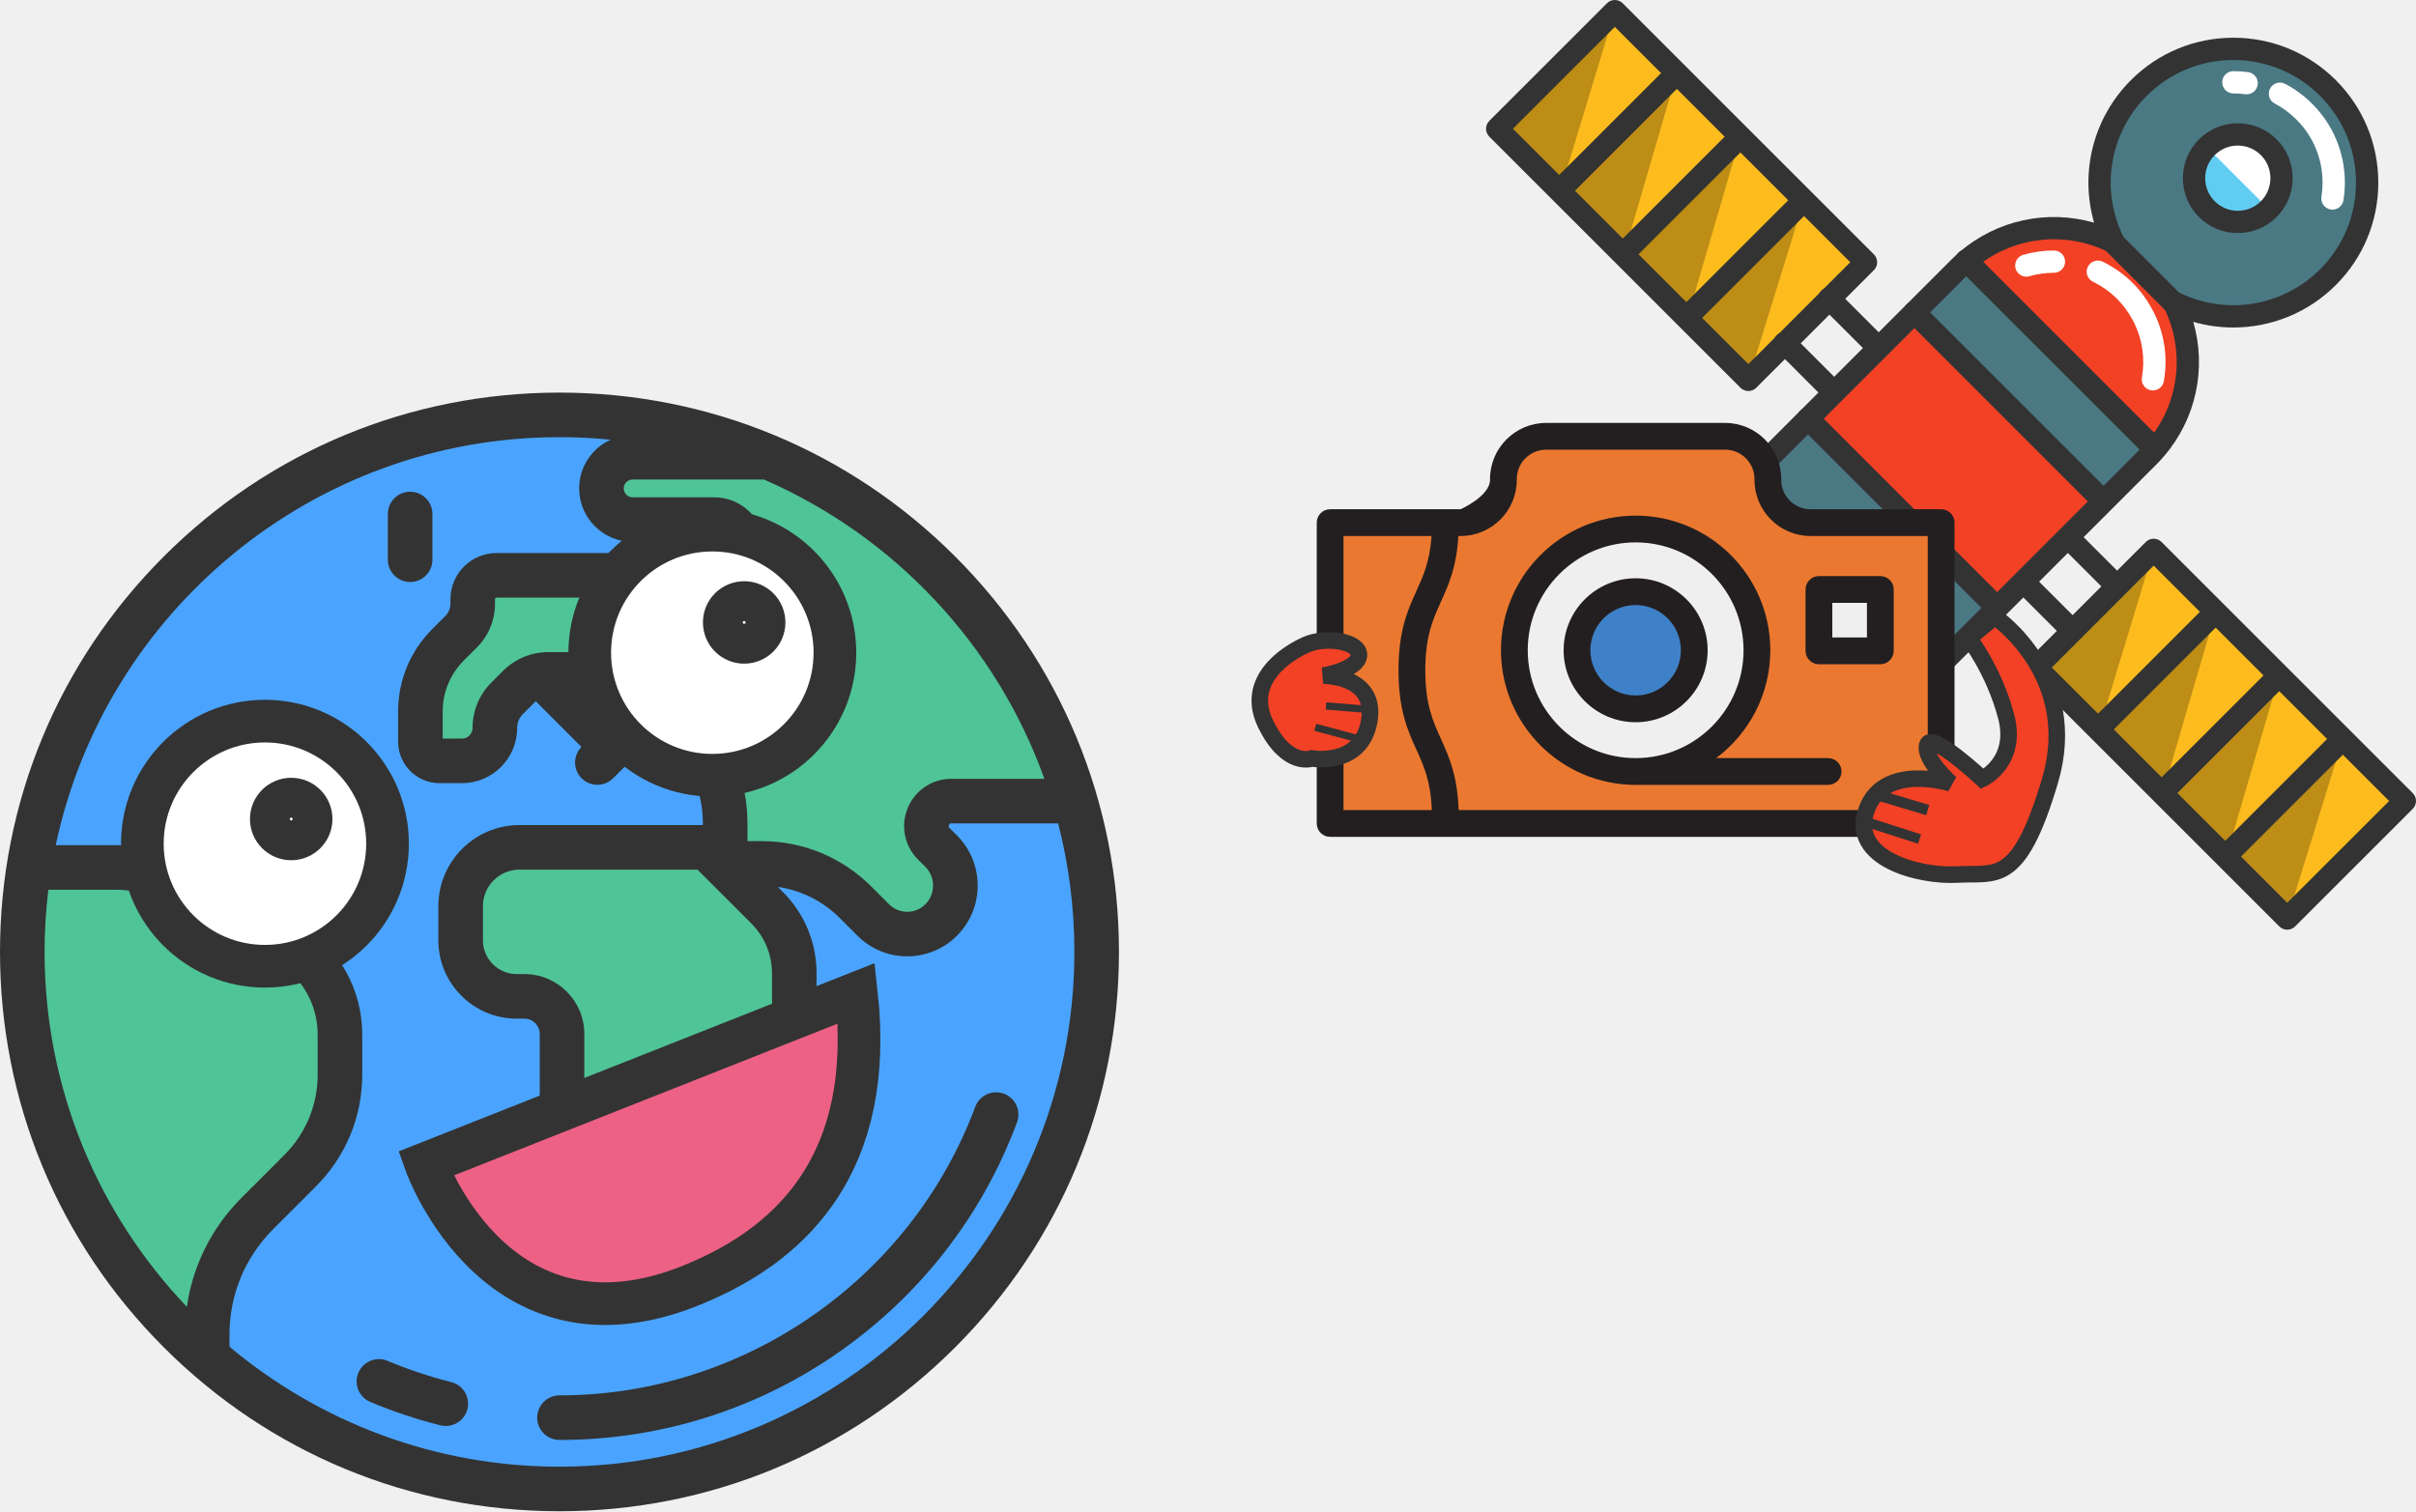
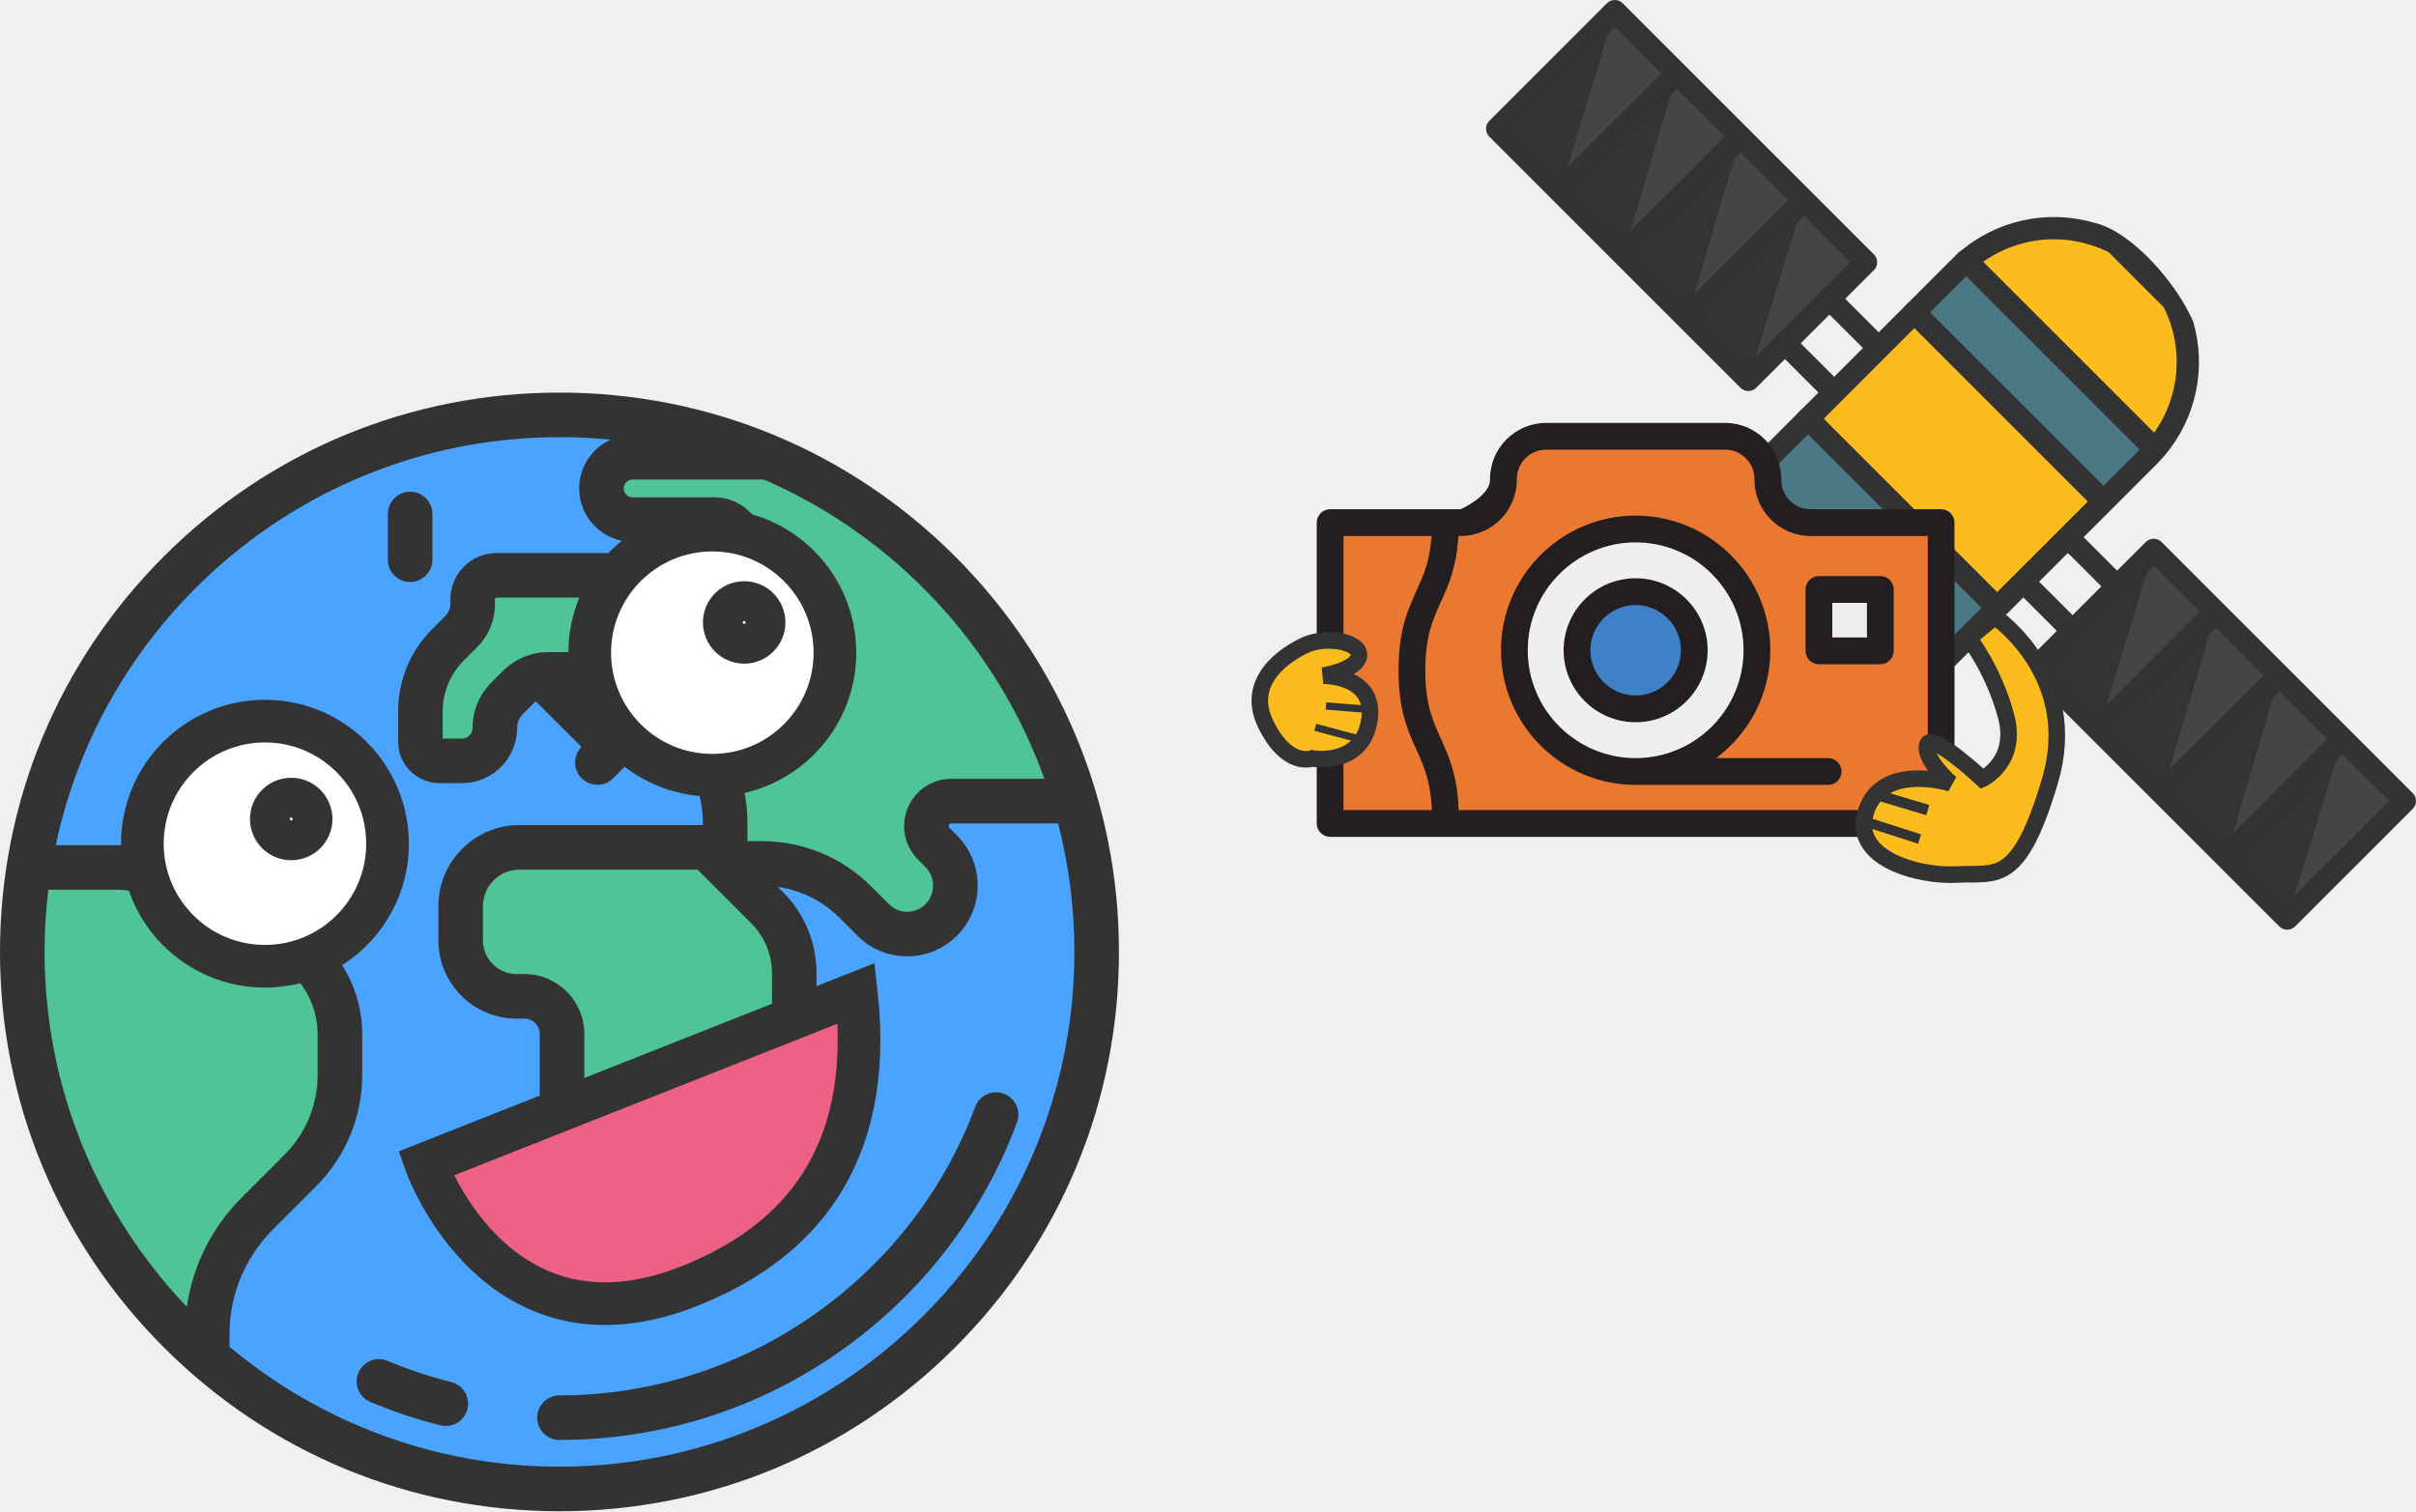
<svg xmlns="http://www.w3.org/2000/svg" width="286.779mm" height="179.434mm" viewBox="0 0 286.779 179.434" version="1.1" id="svg8">
-   <defs id="defs2">
-     <filter style="color-interpolation-filters:sRGB" id="filter1522" x="-1.2729589e-06" width="1" y="-1.1349509e-06" height="1">
-       <feGaussianBlur stdDeviation="0" id="feGaussianBlur1524" />
-     </filter>
-   </defs>
+   <defs id="defs2" />
  <g id="layer1" transform="translate(-6.916965,-80.50005)">
    <g id="g95" transform="matrix(0.2645833,0,0,0.2645833,6.916965,127.1134)">
      <g id="g30">
        <g id="g18">
          <circle style="fill:#4aa4ff;fill-opacity:1" cx="251" cy="251" r="241" id="circle10" />
          <path style="fill:#4fc497" d="m 329,348 -12.409,20.502 c -3.657,6.042 -5.59,12.97 -5.59,20.032 v 0.615 c 0,5.994 -4.857,10.853 -10.851,10.856 v 0 c -10.407,0.005 -18.846,-8.43 -18.846,-18.836 v 0 c 0,-9.839 -3.908,-19.275 -10.865,-26.232 l -4.591,-4.591 c -8.773,-8.773 -13.701,-20.672 -13.701,-33.078 v -29.475 c 0,-9.307 -7.545,-16.851 -16.851,-16.851 H 231.8 c -13.885,0 -25.142,-11.256 -25.142,-25.142 v -15.343 c 0,-14.572 11.813,-26.384 26.384,-26.384 h 84.028 l 27.028,27.028 c 7.836,7.836 12.238,18.463 12.238,29.544 v 11.464 c 0,6.226 5.047,11.273 11.273,11.273 v 0 c 4.891,0 7.348,5.907 3.9,9.375 l -11.148,11.214 c -8.226,8.274 -15.422,17.512 -21.433,27.512 z" id="path12" />
          <path style="fill:#4fc497" d="M 283.829,57 H 320.5 c 6.904,0 12.5,5.596 12.5,12.5 v 0 c 0,6.904 -5.596,12.5 -12.5,12.5 h -50.671 -47.043 c -5.917,0 -10.713,4.797 -10.713,10.713 v 2.028 c 0,4.71 -1.871,9.227 -5.201,12.558 l -5.85,5.85 c -7.947,7.947 -12.412,18.727 -12.412,29.966 v 13.574 c 0,4.738 3.841,8.579 8.579,8.579 h 10.081 c 8.135,0 14.73,-6.595 14.73,-14.73 v 0 c 0,-5.014 1.992,-9.823 5.537,-13.368 l 5.17,-5.17 c 3.545,-3.545 8.354,-5.537 13.368,-5.537 h 19.931 c 11.693,0 22.907,4.645 31.176,12.913 l 9.952,9.952 c 11.65,11.65 18.195,27.451 18.195,43.927 v 18.036 h 16.397 c 15.792,0 30.937,6.273 42.104,17.44 l 7.969,7.969 c 8.395,8.395 22.007,8.395 30.402,0 v 0 c 8.55,-8.55 8.55,-22.413 0,-30.963 l -3.3,-3.3 c -7.056,-7.056 -2.059,-19.121 7.92,-19.121 H 453.024 481 c -0.166,-0.166 -0.286,-2.222 -0.37,-5.63 C 459.223,110.579 409.227,56.236 344.948,29 H 283.83 c -7.732,0 -14,6.268 -14,14 v 0 c -10e-4,7.732 6.267,14 13.999,14 z" id="path14" />
          <path style="fill:#4fc497" d="m 152.512,306.038 v -17.886 c 0,-12.81 -5.089,-25.094 -14.146,-34.152 l -0.193,-0.193 c -5.842,-5.842 -13.766,-9.124 -22.028,-9.124 v 0 c -7.917,0 -15.51,-3.145 -21.108,-8.743 l -8.781,-8.781 C 77.252,218.155 65.041,213.097 52.308,213.097 H 15.341 l -2.787,2.787 C 10.881,227.349 10,239.071 10,251 10,323.63 42.132,388.752 92.951,432.937 V 422.75 c 0,-20.407 8.107,-39.978 22.537,-54.409 l 19.149,-19.15 c 11.445,-11.444 17.875,-26.967 17.875,-43.153 z" id="path16" />
        </g>
        <g id="g28">
          <path style="fill:#333333" d="M 428.484,73.516 C 381.076,26.108 318.044,0 251,0 183.956,0 120.924,26.108 73.516,73.516 26.108,120.924 0,183.956 0,251 0,318.044 26.108,381.076 73.516,428.484 120.924,475.892 183.956,502 251,502 318.044,502 381.076,475.892 428.484,428.484 475.892,381.076 502,318.044 502,251 502,183.956 475.892,120.924 428.484,73.516 Z m 40.062,99.801 h -41.725 c -8.605,0 -16.294,5.137 -19.587,13.087 -3.293,7.951 -1.489,17.02 4.595,23.104 l 3.3,3.3 c 4.638,4.637 4.638,12.184 0,16.821 -2.171,2.172 -5.059,3.368 -8.13,3.368 -3.071,0 -5.958,-1.196 -8.13,-3.368 L 390.9,221.66 c -13.135,-13.135 -30.599,-20.369 -49.175,-20.369 h -6.397 v -8.036 c 0,-19.265 -7.502,-37.376 -21.124,-50.999 l -9.952,-9.952 c -10.216,-10.216 -23.799,-15.843 -38.247,-15.843 h -19.931 c -7.721,0 -14.98,3.007 -20.439,8.466 l -5.17,5.169 c -5.459,5.459 -8.466,12.718 -8.466,20.439 0,2.608 -2.122,4.73 -4.73,4.73 h -8.66 v -12.154 c 0,-8.648 3.368,-16.78 9.483,-22.895 l 5.849,-5.849 c 5.244,-5.243 8.131,-12.214 8.131,-19.629 V 92.71 c 0,-0.394 0.32,-0.713 0.713,-0.713 H 320.5 c 12.407,0 22.5,-10.093 22.5,-22.5 C 343,57.09 332.907,47 320.5,47 h -36.671 c -2.206,0 -4,-1.794 -4,-4 0,-2.206 1.794,-4 4,-4 h 58.868 c 58.354,25.338 104.274,74.079 125.849,134.317 z m -109.824,118.12 -5.452,5.484 c -8.784,8.835 -16.493,18.73 -22.913,29.41 l -9.918,16.5 -12.403,20.492 c -4.603,7.603 -7.036,16.32 -7.036,25.21 v 0.615 c 0,0.472 -0.384,0.856 -0.856,0.856 -0.001,0 -0.003,0 -0.004,0 -2.359,0 -4.578,-0.918 -6.247,-2.586 -1.67,-1.669 -2.589,-3.888 -2.589,-6.25 0,-12.58 -4.899,-24.407 -13.794,-33.303 l -4.591,-4.591 c -6.947,-6.947 -10.773,-16.183 -10.773,-26.007 v -29.475 c 0,-14.806 -12.045,-26.851 -26.852,-26.851 H 231.8 c -8.349,0 -15.142,-6.792 -15.142,-15.142 v -15.343 c 0,-9.034 7.35,-16.384 16.384,-16.384 h 79.886 l 24.099,24.1 c 6.003,6.003 9.309,13.984 9.309,22.473 v 11.464 c 0,8.56 5.082,15.955 12.386,19.328 z M 20,251 c 0,-9.444 0.583,-18.752 1.69,-27.902 h 30.619 c 10.153,0 19.698,3.954 26.876,11.133 l 8.781,8.78 c 7.527,7.527 17.534,11.672 28.179,11.672 5.65,0 10.962,2.2 14.957,6.195 l 0.193,0.193 c 7.233,7.233 11.217,16.851 11.217,27.081 v 17.886 c 0,13.63 -5.308,26.444 -14.945,36.082 l -19.15,19.15 C 94.975,374.713 86.478,391.782 83.837,410.272 44.303,368.799 20,312.684 20,251 Z m 231,231 c -56.288,0 -107.93,-20.247 -148.049,-53.827 v -5.423 c 0,-17.881 6.963,-34.693 19.607,-47.337 l 19.15,-19.15 c 13.415,-13.416 20.803,-31.252 20.803,-50.224 v -17.886 c 0,-15.573 -6.064,-30.213 -17.075,-41.224 l -0.193,-0.192 c -7.772,-7.772 -18.106,-12.053 -29.099,-12.053 -5.302,0 -10.287,-2.065 -14.036,-5.814 l -8.781,-8.781 C 82.37,209.133 67.803,203.099 52.308,203.099 h -27.3 C 47.126,98.635 140.047,20 251,20 c 7.743,0 15.396,0.39 22.946,1.138 -8.316,3.774 -14.117,12.151 -14.117,21.862 0,13.234 10.766,24 24,24 H 320.5 c 1.378,0 2.5,1.122 2.5,2.5 0,1.378 -1.122,2.5 -2.5,2.5 h -97.713 c -11.421,0 -20.713,9.292 -20.713,20.713 v 2.028 c 0,2.072 -0.807,4.021 -2.273,5.486 l -5.85,5.85 c -9.893,9.893 -15.341,23.047 -15.341,37.037 v 13.574 c 0,10.245 8.334,18.58 18.579,18.58 h 10.081 c 13.636,0 24.73,-11.094 24.73,-24.73 0,-2.379 0.926,-4.615 2.608,-6.297 l 5.169,-5.169 c 0.203,-0.203 0.414,-0.393 0.632,-0.574 0.167,0.195 0.334,0.389 0.518,0.574 l 19.932,19.932 c -3.833,3.911 -3.813,10.186 0.068,14.068 1.953,1.953 4.512,2.929 7.071,2.929 2.559,0 5.119,-0.976 7.071,-2.929 l 7,-7 c 3.905,-3.905 3.905,-10.237 0,-14.143 l -15.45,-15.45 c 8.875,0.156 17.197,3.677 23.489,9.97 l 9.953,9.952 c 9.844,9.844 15.266,22.934 15.266,36.856 v 0.817 H 233.04 c -20.062,0 -36.384,16.322 -36.384,36.384 V 245.8 c 0,19.377 15.765,35.142 35.142,35.142 h 3.493 c 3.778,0 6.852,3.073 6.852,6.851 v 29.475 c 0,15.167 5.906,29.425 16.63,40.15 l 4.591,4.591 c 5.118,5.118 7.937,11.923 7.937,19.161 0,7.705 3.001,14.948 8.451,20.396 5.446,5.443 12.685,8.44 20.384,8.44 0.004,0 0.01,0 0.015,0 C 311.648,410 321,400.644 321,389.149 v -0.614 c 0,-5.238 1.434,-10.374 4.146,-14.854 l 12.409,-20.502 c 0.005,-0.009 0.01,-0.018 0.016,-0.026 l 9.928,-16.517 c 5.591,-9.301 12.305,-17.918 19.955,-25.613 l 11.147,-11.213 c 4.428,-4.455 5.731,-11.08 3.319,-16.879 -2.412,-5.799 -8.029,-9.546 -14.31,-9.546 -0.702,0 -1.273,-0.571 -1.273,-1.273 v -11.464 c 0,-13.832 -5.386,-26.835 -15.167,-36.616 l -2.215,-2.215 c 10.49,1.524 20.173,6.357 27.804,13.988 l 7.969,7.969 c 6.141,6.141 14.207,9.211 22.272,9.211 8.065,0 16.132,-3.07 22.272,-9.211 6.024,-6.024 9.341,-14.033 9.341,-22.553 0,-8.519 -3.317,-16.528 -9.341,-22.553 l -3.3,-3.3 c -0.198,-0.198 -0.567,-0.567 -0.26,-1.308 0.307,-0.741 0.829,-0.741 1.109,-0.741 h 47.888 C 479.468,211.761 482,231.09 482,251 482,378.374 378.374,482 251,482 Z" id="path20" />
          <path style="fill:#333333" d="m 184,85 c 5.523,0 10,-4.477 10,-10 V 54.494 c 0,-5.523 -4.477,-10 -10,-10 -5.523,0 -10,4.477 -10,10 V 75 c 0,5.523 4.477,10 10,10 z" id="path22" />
          <path style="fill:#333333" d="m 450.39,314.63 c -5.176,-1.93 -10.935,0.702 -12.863,5.877 C 408.652,397.961 333.692,450 251,450 c -5.523,0 -10,4.477 -10,10 0,5.523 4.477,10 10,10 45.543,0 89.207,-13.849 126.272,-40.048 36.24,-25.617 63.556,-61.046 78.995,-102.458 1.929,-5.175 -0.702,-10.934 -5.877,-12.864 z" id="path24" />
          <path style="fill:#333333" d="m 202.433,444.034 c -9.714,-2.436 -19.321,-5.642 -28.554,-9.526 -5.092,-2.144 -10.954,0.249 -13.096,5.339 -2.142,5.09 0.249,10.954 5.339,13.096 10.167,4.278 20.747,7.808 31.445,10.491 0.817,0.205 1.635,0.303 2.44,0.303 4.478,0 8.554,-3.03 9.692,-7.57 1.344,-5.358 -1.909,-10.79 -7.266,-12.133 z" id="path26" />
        </g>
      </g>
-       <g id="g32">
- </g>
-       <g id="g34">
- </g>
-       <g id="g36">
- </g>
-       <g id="g38">
- </g>
-       <g id="g40">
- </g>
-       <g id="g42">
- </g>
-       <g id="g44">
- </g>
-       <g id="g46">
- </g>
-       <g id="g48">
- </g>
-       <g id="g50">
- </g>
-       <g id="g52">
- </g>
-       <g id="g54">
- </g>
-       <g id="g56">
- </g>
-       <g id="g58">
- </g>
-       <g id="g60">
- </g>
+       <g id="g32" />
+       <g id="g34" />
+       <g id="g36" />
+       <g id="g38" />
+       <g id="g40" />
+       <g id="g42" />
+       <g id="g44" />
+       <g id="g46" />
+       <g id="g48" />
+       <g id="g50" />
+       <g id="g52" />
+       <g id="g54" />
+       <g id="g56" />
+       <g id="g58" />
+       <g id="g60" />
    </g>
  </g>
  <g id="layer2" transform="translate(-6.916965,-80.50005)">
    <path style="fill:#ed6185;fill-opacity:1;stroke:#333333;stroke-width:5.065;stroke-linecap:butt;stroke-linejoin:miter;stroke-miterlimit:4;stroke-dasharray:none;stroke-opacity:1" d="m 57.452,218.659 51.119,-20.222 c 2.23,20.137 -7.692,29.395 -18.037,34.004 C 66.224,243.528 57.452,218.659 57.452,218.659 Z" id="path98" />
    <circle style="fill:#ffffff;fill-opacity:1;stroke:#333333;stroke-width:5.065;stroke-miterlimit:4;stroke-dasharray:none;stroke-opacity:1" id="path923" cx="38.365" cy="180.673" r="14.552" />
    <circle style="fill:#ffffff;fill-opacity:1;stroke:#333333;stroke-width:5.065;stroke-miterlimit:4;stroke-dasharray:none;stroke-opacity:1" id="path923-7" cx="91.47" cy="157.994" r="14.552" />
    <circle style="fill:#ffffff;fill-opacity:1;stroke:#333333;stroke-width:5.065;stroke-miterlimit:4;stroke-dasharray:none;stroke-opacity:1" id="path940" cx="41.483" cy="177.743" r="2.362" />
    <circle style="fill:#ffffff;fill-opacity:1;stroke:#333333;stroke-width:5.065;stroke-miterlimit:4;stroke-dasharray:none;stroke-opacity:1" id="path940-9" cx="95.25" cy="154.403" r="2.362" />
  </g>
  <g id="layer3" transform="translate(-6.916965,-80.50005)">
    <g id="g1141" transform="matrix(0.2645833,0,0,0.2645833,183.3096,80.50005)">
      <g id="g1043">
-         <circle style="fill:#61ccf2" cx="337.26" cy="79.96" r="19.643" id="circle957" />
-         <path style="fill:#ffffff" d="m 323.37,66.07 c 7.67,-7.67 20.11,-7.67 27.78,0 7.67,7.67 7.67,20.11 0,27.78" id="path959" />
-         <polygon style="fill:#f24125" points="261.02,241.06 241.051,261.03 229.311,272.78 228.281,271.75 144.441,187.9 156.191,176.16 176.161,156.19 192.161,140.18 276.01,224.02 277.04,225.05 " id="polygon961" />
-         <path style="fill:#f24125" d="m 308.54,135.72 c 10.51,21.13 7.79,47.16 -8.17,65.74 l -1.1,-0.7 -83.74,-83.73 c 18.46,-16 44.36,-18.86 65.49,-8.59 l 27.35,27.36 z" id="path963" />
-         <polygon style="fill:#fcbc1d" points="384.391,331.62 412.21,359.44 359.43,412.21 331.62,384.4 332.33,383.69 383.68,332.33 " id="polygon965" />
-         <polygon style="fill:#fcbc1d" points="331.62,384.4 303.09,355.87 303.8,355.16 355.16,303.81 355.87,303.1 384.391,331.62 383.68,332.33 332.33,383.69 " id="polygon967" />
-         <polygon style="fill:#fcbc1d" points="303.09,355.87 274.57,327.35 275.28,326.63 326.63,275.28 327.34,274.57 355.87,303.1 355.16,303.81 303.8,355.16 " id="polygon969" />
-         <polygon style="fill:#fcbc1d" points="274.57,327.35 246.751,299.53 263.15,283.12 283.12,263.15 299.52,246.75 327.34,274.57 326.63,275.28 275.28,326.63 " id="polygon971" />
-         <polygon style="fill:#fcbc1d" points="89.881,142.66 90.59,141.94 141.941,90.59 142.661,89.88 170.471,117.69 154.071,134.1 134.101,154.07 117.691,170.47 " id="polygon973" />
-         <polygon style="fill:#fcbc1d" points="89.881,142.66 61.351,114.13 62.061,113.41 113.411,62.06 114.131,61.35 142.661,89.88 141.941,90.59 90.59,141.94 " id="polygon975" />
-         <polygon style="fill:#fcbc1d" points="61.351,114.13 32.821,85.6 33.531,84.88 84.881,33.53 85.601,32.82 114.131,61.35 113.411,62.06 62.061,113.41 " id="polygon977" />
-         <polygon style="fill:#fcbc1d" points="57.781,5 85.601,32.82 84.881,33.53 33.531,84.88 32.821,85.6 5.001,57.78 " id="polygon979" />
+         <polygon style="fill:#fcbc1d;fill-opacity:1" points="261.02,241.06 241.051,261.03 229.311,272.78 228.281,271.75 144.441,187.9 156.191,176.16 176.161,156.19 192.161,140.18 276.01,224.02 277.04,225.05 " id="polygon961" />
+         <path style="fill:#fcbc1d;fill-opacity:1" d="m 308.54,135.72 c 10.51,21.13 7.79,47.16 -8.17,65.74 l -1.1,-0.7 -83.74,-83.73 c 18.46,-16 44.36,-18.86 65.49,-8.59 l 27.35,27.36 z" id="path963" />
+         <polygon style="fill:#454545;fill-opacity:1" points="384.391,331.62 412.21,359.44 359.43,412.21 331.62,384.4 332.33,383.69 383.68,332.33 " id="polygon965" />
+         <polygon style="fill:#454545;fill-opacity:1" points="331.62,384.4 303.09,355.87 303.8,355.16 355.16,303.81 355.87,303.1 384.391,331.62 383.68,332.33 332.33,383.69 " id="polygon967" />
+         <polygon style="fill:#454545;fill-opacity:1" points="303.09,355.87 274.57,327.35 275.28,326.63 326.63,275.28 327.34,274.57 355.87,303.1 355.16,303.81 303.8,355.16 " id="polygon969" />
+         <polygon style="fill:#454545;fill-opacity:1" points="274.57,327.35 246.751,299.53 263.15,283.12 283.12,263.15 299.52,246.75 327.34,274.57 326.63,275.28 275.28,326.63 " id="polygon971" />
+         <polygon style="fill:#454545;fill-opacity:1" points="89.881,142.66 90.59,141.94 141.941,90.59 142.661,89.88 170.471,117.69 154.071,134.1 134.101,154.07 117.691,170.47 " id="polygon973" />
+         <polygon style="fill:#454545;fill-opacity:1" points="89.881,142.66 61.351,114.13 62.061,113.41 113.411,62.06 114.131,61.35 142.661,89.88 141.941,90.59 90.59,141.94 " id="polygon975" />
+         <polygon style="fill:#454545;fill-opacity:1" points="61.351,114.13 32.821,85.6 33.531,84.88 84.881,33.53 85.601,32.82 114.131,61.35 113.411,62.06 62.061,113.41 " id="polygon977" />
+         <polygon style="fill:#454545;fill-opacity:1" points="57.781,5 85.601,32.82 84.881,33.53 33.531,84.88 32.821,85.6 5.001,57.78 " id="polygon979" />
        <g style="opacity:0.25" id="g997">
          <polygon points="331.62,384.4 332.33,383.69 383.68,332.33 384.391,331.62 359.43,412.21 " id="polygon981" />
          <polygon points="355.87,303.1 332.33,383.69 331.62,384.4 303.09,355.87 303.8,355.16 355.16,303.81 " id="polygon983" />
          <polygon points="327.34,274.57 303.8,355.16 303.09,355.87 274.57,327.35 275.28,326.63 326.63,275.28 " id="polygon985" />
          <polygon points="299.52,246.75 275.28,326.63 274.57,327.35 246.751,299.53 263.15,283.12 283.12,263.15 " id="polygon987" />
          <polygon points="89.881,142.66 90.59,141.94 141.941,90.59 142.661,89.88 117.691,170.47 " id="polygon989" />
          <polygon points="114.131,61.35 90.59,141.94 89.881,142.66 61.351,114.13 62.061,113.41 113.411,62.06 " id="polygon991" />
          <polygon points="85.601,32.82 62.061,113.41 61.351,114.13 32.821,85.6 33.531,84.88 84.881,33.53 " id="polygon993" />
          <polygon points="57.781,5 33.531,84.88 32.821,85.6 5.001,57.78 " id="polygon995" />
        </g>
        <polygon style="fill:#4a7984" points="202.801,299.29 117.921,214.42 144.441,187.9 228.281,271.75 229.311,272.78 " id="polygon999" />
        <path style="fill:#4a7984" d="m 299.27,200.76 1.1,0.7 c -0.99,1.16 -2.04,2.29 -3.14,3.39 l -20.19,20.2 -1.03,-1.03 -83.85,-83.84 20.2,-20.2 c 1.03,-1.03 2.09,-2.01 3.17,-2.95 z" id="path1001" />
-         <path style="fill:#4a7984" d="m 377.71,39.51 c 23.44,23.43 23.44,61.43 0,84.87 -18.72,18.72 -46.73,22.47 -69.2,11.28 0.01,0.02 0.02,0.04 0.03,0.06 l -0.17,0.08 -27.35,-27.36 c 0.18,0.08 0.36,0.17 0.54,0.26 -11.19,-22.46 -7.45,-50.47 11.28,-69.19 23.43,-23.44 61.43,-23.44 84.87,0 z m -26.56,54.34 c 7.67,-7.67 7.67,-20.11 0,-27.78 -7.67,-7.67 -20.11,-7.67 -27.78,0 -7.67,7.67 -7.67,20.11 0,27.78 7.67,7.67 20.11,7.67 27.78,0 z" id="path1003" />
-         <path style="fill:#333333" d="m 202.801,304.29 c -1.279,0 -2.559,-0.488 -3.535,-1.464 l -84.881,-84.87 c -0.938,-0.938 -1.465,-2.209 -1.465,-3.536 0,-1.327 0.526,-2.598 1.465,-3.536 l 94.44,-94.44 c 1.063,-1.062 2.214,-2.134 3.423,-3.186 16.828,-14.585 39.637,-19.368 60.549,-13.319 -6.489,-22.449 -0.459,-47.007 16.509,-63.965 12.274,-12.28 28.6,-19.043 45.966,-19.043 17.366,0 33.693,6.763 45.974,19.044 12.281,12.275 19.045,28.6 19.045,45.967 0,17.366 -6.764,33.693 -19.045,45.974 -12.491,12.492 -29.108,19.054 -45.965,19.056 -6.029,0 -12.084,-0.838 -17.998,-2.546 6.025,20.797 1.333,43.468 -13.119,60.292 -1.04,1.219 -2.187,2.457 -3.396,3.667 l -94.431,94.441 c -0.976,0.976 -2.256,1.464 -3.536,1.464 z m -77.809,-89.87 77.81,77.799 90.894,-90.904 c 1.025,-1.026 1.992,-2.069 2.873,-3.102 14.42,-16.788 17.358,-40.439 7.496,-60.267 -0.006,-0.012 -0.012,-0.023 -0.018,-0.035 l -0.029,-0.06 c -0.938,-1.925 -0.548,-4.234 0.974,-5.742 1.521,-1.508 3.835,-1.88 5.749,-0.926 21.202,10.559 46.693,6.402 63.436,-10.34 10.393,-10.392 16.115,-24.208 16.115,-38.903 0,-14.694 -5.723,-28.508 -16.115,-38.895 -10.393,-10.393 -24.208,-16.116 -38.903,-16.116 -14.694,0 -28.508,5.723 -38.896,16.115 -16.747,16.739 -20.902,42.227 -10.34,63.425 0.959,1.925 0.579,4.248 -0.942,5.768 -1.522,1.521 -3.846,1.896 -5.77,0.934 -0.113,-0.057 -0.226,-0.115 -0.339,-0.166 -0.051,-0.022 -0.101,-0.046 -0.15,-0.07 -19.83,-9.638 -43.393,-6.548 -60.03,7.872 -1.028,0.895 -2.01,1.809 -2.909,2.708 z" id="path1005" />
-         <path style="fill:#ffffff" d="m 299.165,175.223 c -0.287,0 -0.579,-0.025 -0.872,-0.077 -2.72,-0.478 -4.536,-3.071 -4.059,-5.791 1.473,-8.37 0.264,-16.845 -3.496,-24.516 l -0.788,-1.467 c -3.919,-7.29 -9.909,-13.093 -17.322,-16.779 l -0.313,-0.149 c -2.493,-1.188 -3.552,-4.171 -2.365,-6.664 1.188,-2.492 4.173,-3.552 6.664,-2.364 l 0.391,0.186 c 9.354,4.649 16.85,11.911 21.756,21.037 l 0.911,1.704 c 4.734,9.609 6.26,20.24 4.413,30.744 -0.427,2.428 -2.538,4.136 -4.92,4.136 z m -56.789,-51.07 c -2.175,0 -4.177,-1.431 -4.805,-3.627 -0.759,-2.655 0.778,-5.422 3.434,-6.182 4.477,-1.279 9.109,-1.928 13.771,-1.928 2.762,0 5,2.239 5,5 0,2.761 -2.238,5 -5,5 -3.731,0 -7.439,0.519 -11.022,1.543 -0.46,0.131 -0.923,0.194 -1.378,0.194 z M 379.738,94.071 c -0.26,0 -0.523,-0.021 -0.788,-0.063 -2.728,-0.432 -4.588,-2.994 -4.156,-5.721 0.329,-2.077 0.496,-4.212 0.496,-6.345 0,-10.687 -4.163,-20.733 -11.722,-28.289 -2.889,-2.889 -6.16,-5.303 -9.724,-7.176 -2.445,-1.284 -3.386,-4.307 -2.101,-6.752 1.283,-2.445 4.309,-3.385 6.751,-2.101 4.457,2.342 8.543,5.355 12.145,8.957 9.447,9.444 14.65,22.002 14.65,35.36 0,2.656 -0.208,5.317 -0.619,7.91 -0.39,2.463 -2.515,4.22 -4.932,4.22 z M 341.24,42.319 c -0.217,0 -0.437,-0.014 -0.657,-0.043 -1.747,-0.23 -3.533,-0.346 -5.312,-0.346 -2.762,0 -5,-2.239 -5,-5 0,-2.761 2.238,-5 5,-5 2.212,0 4.438,0.145 6.614,0.431 2.738,0.36 4.666,2.872 4.306,5.609 -0.331,2.517 -2.479,4.349 -4.951,4.349 z" id="path1007" />
-         <path style="fill:#333333" d="m 308.37,140.8 c -1.28,0 -2.56,-0.488 -3.536,-1.465 l -30.188,-30.199 c -1.953,-1.953 -1.953,-5.119 0,-7.071 1.951,-1.952 5.119,-1.952 7.07,0 l 30.19,30.201 c 1.952,1.953 1.952,5.119 -0.001,7.071 -0.976,0.975 -2.256,1.463 -3.535,1.463 z" id="path1009" />
+         <path style="fill:#333333" d="m 202.801,304.29 c -1.279,0 -2.559,-0.488 -3.535,-1.464 l -84.881,-84.87 c -0.938,-0.938 -1.465,-2.209 -1.465,-3.536 0,-1.327 0.526,-2.598 1.465,-3.536 l 94.44,-94.44 c 1.063,-1.062 2.214,-2.134 3.423,-3.186 16.828,-14.585 39.637,-19.368 60.549,-13.319 17.191,3.936 37.529,27.924 44.486,44.487 6.025,20.797 1.333,43.468 -13.119,60.292 -1.04,1.219 -2.187,2.457 -3.396,3.667 l -94.431,94.441 c -0.976,0.976 -2.256,1.464 -3.536,1.464 z m -77.809,-89.87 77.81,77.799 90.894,-90.904 c 1.025,-1.026 1.992,-2.069 2.873,-3.102 14.42,-16.788 17.358,-40.439 7.496,-60.267 -0.006,-0.012 -0.012,-0.023 -0.018,-0.035 l -0.029,-0.06 c -24.692,-24.68 0.047,0.095 -24.692,-24.68 -0.113,-0.057 -0.226,-0.115 -0.339,-0.166 -0.051,-0.022 -0.101,-0.046 -0.15,-0.07 -19.83,-9.638 -43.393,-6.548 -60.03,7.872 -1.028,0.895 -2.01,1.809 -2.909,2.708 z" id="path1005" />
        <path style="fill:#333333" d="m 228.281,276.75 c -1.279,0 -2.56,-0.488 -3.536,-1.465 l -83.84,-83.85 c -1.952,-1.953 -1.952,-5.119 0.001,-7.071 1.953,-1.952 5.118,-1.953 7.071,0 l 83.84,83.85 c 1.952,1.953 1.952,5.118 -0.001,7.071 -0.976,0.977 -2.255,1.465 -3.535,1.465 z" id="path1011" />
        <path style="fill:#333333" d="m 299.271,205.76 c -1.279,0 -2.559,-0.488 -3.535,-1.464 l -83.851,-83.84 c -1.953,-1.953 -1.953,-5.119 0,-7.071 1.951,-1.952 5.119,-1.952 7.07,0 l 83.851,83.84 c 1.953,1.953 1.953,5.118 0.001,7.071 -0.977,0.976 -2.257,1.464 -3.536,1.464 z" id="path1013" />
        <path style="fill:#333333" d="m 276.011,229.02 c -1.279,0 -2.559,-0.488 -3.535,-1.464 l -83.851,-83.84 c -1.953,-1.952 -1.953,-5.118 -0.001,-7.071 1.953,-1.953 5.118,-1.954 7.071,0 l 83.851,83.84 c 1.953,1.952 1.953,5.118 0.001,7.071 -0.977,0.976 -2.257,1.464 -3.536,1.464 z" id="path1015" />
-         <path style="fill:#333333" d="m 337.26,104.592 c -6.311,0 -12.621,-2.402 -17.425,-7.207 -9.608,-9.608 -9.608,-25.243 -10e-4,-34.852 9.608,-9.607 25.243,-9.609 34.852,0 9.608,9.609 9.608,25.243 0,34.852 -4.804,4.805 -11.114,7.207 -17.426,7.207 z m 0.001,-39.269 c -3.751,0 -7.5,1.427 -10.355,4.282 -5.709,5.709 -5.709,15 0,20.709 5.712,5.711 15,5.709 20.71,0 5.709,-5.709 5.709,-15 -10e-4,-20.709 -2.854,-2.854 -6.605,-4.282 -10.354,-4.282 z" id="path1017" />
        <path style="fill:#333333" d="m 154.701,179.67 c -1.279,0 -2.56,-0.488 -3.535,-1.464 l -20.729,-20.728 c -1.959,-1.946 -1.97,-5.112 -0.024,-7.071 1.947,-1.96 5.112,-1.969 7.071,-0.025 l 0.141,0.14 20.611,20.612 c 1.953,1.953 1.953,5.119 0,7.071 -0.976,0.977 -2.256,1.465 -3.535,1.465 z" id="path1019" />
        <path style="fill:#333333" d="m 174.671,159.7 c -1.279,0 -2.56,-0.488 -3.535,-1.464 L 150.39,137.489 c -1.949,-1.956 -1.943,-5.122 0.013,-7.071 1.956,-1.949 5.121,-1.944 7.071,0.012 l 0.14,0.14 20.593,20.594 c 1.953,1.953 1.953,5.119 0,7.071 -0.977,0.977 -2.257,1.465 -3.536,1.465 z" id="path1021" />
        <path style="fill:#333333" d="m 262.421,287.39 c -1.279,0 -2.559,-0.488 -3.535,-1.464 l -20.159,-20.15 c -1.952,-1.952 -1.953,-5.118 -0.001,-7.071 1.953,-1.953 5.118,-1.954 7.071,-10e-4 l 20.159,20.15 c 1.952,1.952 1.953,5.118 10e-4,7.071 -0.978,0.977 -2.256,1.465 -3.536,1.465 z" id="path1023" />
        <path style="fill:#333333" d="m 282.391,267.42 c -1.279,0 -2.559,-0.488 -3.534,-1.463 l -20.16,-20.15 c -1.953,-1.952 -1.954,-5.118 -0.002,-7.071 1.951,-1.952 5.119,-1.954 7.07,-0.002 l 20.16,20.15 c 1.953,1.952 1.954,5.118 0.002,7.071 -0.976,0.976 -2.256,1.465 -3.536,1.465 z" id="path1025" />
        <path style="fill:#333333" d="m 117.691,175.47 c -1.279,0 -2.56,-0.488 -3.535,-1.464 L 1.466,61.316 C 0.527,60.378 0.001,59.106 0.001,57.78 c 0,-1.326 0.526,-2.598 1.465,-3.536 l 52.78,-52.78 c 1.951,-1.952 5.119,-1.952 7.07,0 l 112.69,112.69 c 1.952,1.952 1.953,5.117 0.001,7.07 l -36.371,36.381 c 0,0 0,0 -0.001,0.001 l -16.41,16.4 c -0.975,0.976 -2.254,1.464 -3.534,1.464 z M 12.072,57.78 117.692,163.4 163.401,117.691 57.781,12.071 Z m 122.03,96.29 h 0.01 z" id="path1027" />
        <path style="fill:#333333" d="m 359.431,417.21 c -1.279,0 -2.56,-0.488 -3.535,-1.464 L 243.215,303.066 c -1.952,-1.952 -1.953,-5.117 -0.001,-7.07 l 52.771,-52.781 c 1.951,-1.952 5.119,-1.952 7.07,0 l 84.87,84.87 v 0 l 27.819,27.82 c 0.938,0.938 1.465,2.21 1.465,3.536 0,1.326 -0.527,2.598 -1.465,3.536 l -52.779,52.77 c -0.975,0.975 -2.255,1.463 -3.534,1.463 z m -105.61,-117.681 105.61,105.61 45.708,-45.7 -105.618,-105.618 z" id="path1029" />
        <path style="fill:#333333" d="m 33.531,89.88 c -1.279,0 -2.56,-0.488 -3.535,-1.464 -1.953,-1.953 -1.953,-5.119 0,-7.071 l 51.35,-51.35 c 1.951,-1.952 5.119,-1.952 7.07,0 1.953,1.953 1.953,5.119 0,7.071 l -51.35,51.35 c -0.975,0.975 -2.255,1.464 -3.535,1.464 z" id="path1031" />
        <path style="fill:#333333" d="m 62.062,118.41 c -1.279,0 -2.56,-0.488 -3.535,-1.464 -1.953,-1.953 -1.953,-5.119 0,-7.071 l 51.35,-51.35 c 1.951,-1.952 5.119,-1.952 7.07,0 1.953,1.953 1.953,5.119 0,7.071 l -51.35,51.35 c -0.976,0.976 -2.256,1.464 -3.535,1.464 z" id="path1033" />
        <path style="fill:#333333" d="m 90.59,146.94 c -1.279,0 -2.56,-0.488 -3.535,-1.464 -1.953,-1.953 -1.953,-5.119 0,-7.071 l 51.351,-51.35 c 1.951,-1.952 5.119,-1.952 7.07,0 1.953,1.953 1.953,5.119 0,7.071 l -51.351,51.35 c -0.975,0.976 -2.255,1.464 -3.535,1.464 z" id="path1035" />
        <path style="fill:#333333" d="m 275.28,331.63 c -1.279,0 -2.56,-0.488 -3.535,-1.464 -1.953,-1.953 -1.953,-5.119 0,-7.071 l 51.35,-51.35 c 1.951,-1.952 5.119,-1.952 7.07,0 1.953,1.953 1.953,5.119 0,7.071 l -51.35,51.35 c -0.975,0.975 -2.255,1.464 -3.535,1.464 z" id="path1037" />
        <path style="fill:#333333" d="m 303.801,360.16 c -1.279,0 -2.56,-0.488 -3.536,-1.465 -1.952,-1.953 -1.952,-5.119 0.001,-7.071 l 51.359,-51.35 c 1.953,-1.952 5.118,-1.953 7.071,0 1.952,1.953 1.952,5.119 -0.001,7.071 l -51.359,51.35 c -0.977,0.977 -2.256,1.465 -3.535,1.465 z" id="path1039" />
        <path style="fill:#333333" d="m 332.33,388.69 c -1.279,0 -2.559,-0.488 -3.535,-1.464 -1.953,-1.952 -1.953,-5.118 -0.001,-7.071 l 51.351,-51.36 c 1.953,-1.953 5.118,-1.954 7.071,0 1.953,1.952 1.953,5.118 10e-4,7.071 l -51.351,51.36 c -0.975,0.976 -2.257,1.464 -3.536,1.464 z" id="path1041" />
      </g>
-       <g id="g1045">
- </g>
-       <g id="g1047">
- </g>
-       <g id="g1049">
- </g>
-       <g id="g1051">
- </g>
-       <g id="g1053">
- </g>
-       <g id="g1055">
- </g>
-       <g id="g1057">
- </g>
-       <g id="g1059">
- </g>
-       <g id="g1061">
- </g>
-       <g id="g1063">
- </g>
-       <g id="g1065">
- </g>
-       <g id="g1067">
- </g>
-       <g id="g1069">
- </g>
-       <g id="g1071">
- </g>
-       <g id="g1073">
- </g>
+       <g id="g1045" />
+       <g id="g1047" />
+       <g id="g1049" />
+       <g id="g1051" />
+       <g id="g1053" />
+       <g id="g1055" />
+       <g id="g1057" />
+       <g id="g1059" />
+       <g id="g1061" />
+       <g id="g1063" />
+       <g id="g1065" />
+       <g id="g1067" />
+       <g id="g1069" />
+       <g id="g1071" />
+       <g id="g1073" />
    </g>
  </g>
  <g id="layer4" transform="translate(-6.916965,-80.50005)">
    <g id="g1302" transform="matrix(0.1986011,0,0,0.1986011,159.8191,113.459)">
      <g id="g1233">
        <rect x="55.24" y="326.35" style="fill:#f5c525" width="38.904" height="0" id="rect1205" />
        <rect x="94.91" y="326.35" style="fill:#efefef" width="231.197" height="0.231" id="rect1207" ry="0" />
        <path style="fill:#eb7830" d="m 94.144,326.35 -0.25,-7.741 c -0.619,-19.139 -5.142,-29.114 -9.931,-39.676 -4.916,-10.86 -9.994,-22.081 -9.994,-44.144 0,-22.07 5.078,-33.29 9.988,-44.141 4.533,-9.991 8.808,-19.416 9.795,-36.617 l 0.433,-7.542 h 8.934 c 14.083,0 25.54,-11.457 25.54,-25.54 v -0.52 c 0,-14.083 11.457,-25.54 25.54,-25.54 h 106.98 c 14.083,0 25.54,11.457 25.54,25.54 v 0.52 c 0,14.083 11.457,25.54 25.54,25.54 h 78.02 v 179.86 H 94.144 Z M 207.69,150.31 c -39.971,0 -72.49,32.515 -72.49,72.479 0,39.972 32.519,72.49 72.49,72.49 2.665,0 24.058,0 24.058,0 l 19.261,-14.406 c 18.539,-13.866 29.171,-35.037 29.171,-58.084 0,-39.964 -32.519,-72.479 -72.49,-72.479 z m 109.539,36.15 0.011,36.699 h 36.7 v -36.7 h -36.7 c -0.008,0 -0.011,0.001 -0.011,0.001 z" id="path1209" />
        <path style="fill:#eb7830;fill-opacity:1" d="M 25.1,326.35 V 146.49 h 69.166 l -0.574,8.537 c -1.116,16.592 -5.487,26.25 -9.714,35.591 -5.152,11.36 -10.008,22.065 -10.008,44.172 0,22.088 4.856,32.804 9.997,44.148 4.522,9.981 9.198,20.302 9.907,39.11 l 0.313,8.302 z" id="path1211" />
        <rect x="317.24" y="186.459" style="fill:#efefef" width="36.7" height="36.7" id="rect1217" />
        <path style="fill:#efefef" d="m 207.69,295.28 c -39.971,0 -72.49,-32.519 -72.49,-72.49 0,-39.965 32.519,-72.479 72.49,-72.479 39.971,0 72.49,32.515 72.49,72.479 0,39.971 -32.519,72.49 -72.49,72.49 z m 0,-107.52 c -19.321,0 -35.04,15.714 -35.04,35.029 0,19.321 15.719,35.041 35.04,35.041 19.321,0 35.04,-15.72 35.04,-35.041 0,-19.315 -15.719,-35.029 -35.04,-35.029 z" id="path1219" />
        <path style="fill:#3e81c8" d="m 207.69,257.831 c -19.321,0 -35.04,-15.72 -35.04,-35.041 0,-19.315 15.719,-35.029 35.04,-35.029 19.321,0 35.04,15.714 35.04,35.029 0,19.321 -15.719,35.041 -35.04,35.041 z" id="path1221" />
        <g id="g1231">
          <path style="fill:#231f20" d="M 390.28,138.49 H 25.1 c -4.41,0 -8,3.58 -8,8 v 179.86 c 0,4.42 3.59,8 8,8 h 365.18 c 4.41,0 8,-3.58 8,-8 V 146.49 c 0,-4.42 -3.59,-8 -8,-8 z m 0,0 h -78.02 c -9.67,0 -17.54,-7.87 -17.54,-17.54 v -0.52 c 0,-18.49 -15.05,-33.54 -33.54,-33.54 H 154.2 c -18.49,0 -33.54,15.05 -33.54,33.54 v 0.52 c 0,9.67 -17.54,17.54 -17.54,17.54 z m -303.37,0 c -455.767,-249.579 -227.883,-124.789 0,0 z M 33.1,318.35 V 154.49 h 52.61 c -1.02,15.16 -4.93,23.79 -9.03,32.85 -5.27,11.62 -10.71,23.64 -10.71,47.45 0,23.8 5.44,35.82 10.71,47.45 4.39,9.69 8.55,18.89 9.2,36.11 z m 69.81,16 c -466.433,-380.152 -233.217,-190.076 0,0 z m 279.37,-16 H 101.89 c -0.67,-20.71 -5.73,-31.89 -10.64,-42.72 -4.77,-10.54 -9.28,-20.5 -9.28,-40.84 0,-20.35 4.51,-30.31 9.28,-40.85 4.65,-10.25 9.42,-20.8 10.49,-39.45 h 1.38 c 18.49,0 33.54,-15.05 33.54,-33.54 v -0.52 c 0,-9.67 7.87,-17.54 17.54,-17.54 h 106.98 c 9.67,0 17.54,7.87 17.54,17.54 v 0.52 c 0,18.49 15.05,33.54 33.54,33.54 h 70.02 z" id="path1223" />
          <path style="fill:#231f20" d="m 207.69,179.76 c -23.73,0 -43.04,19.3 -43.04,43.03 0,23.74 19.31,43.04 43.04,43.04 23.73,0 43.04,-19.3 43.04,-43.04 0,-23.73 -19.31,-43.03 -43.04,-43.03 z m 0,70.07 c -14.91,0 -27.04,-12.13 -27.04,-27.04 0,-14.9 12.13,-27.03 27.04,-27.03 14.91,0 27.04,12.13 27.04,27.03 0,14.91 -12.13,27.04 -27.04,27.04 z" id="path1225" />
          <path style="fill:#231f20" d="m 353.94,178.46 h -36.7 c -4.42,0 -8,3.58 -8,8 v 36.7 c 0,4.42 3.58,8 8,8 h 36.7 c 4.42,0 8,-3.58 8,-8 v -36.7 c 0,-4.42 -3.58,-8 -8,-8 z m -8,36.7 h -20.7 v -20.7 h 20.7 z" id="path1227" />
          <path style="fill:#231f20" d="m 322.74,287.284 h -66.934 c 19.641,-14.691 32.378,-38.131 32.378,-64.489 0,-44.382 -36.107,-80.489 -80.489,-80.489 -44.382,0 -80.489,36.107 -80.489,80.489 0,44.382 36.107,80.489 80.489,80.489 H 322.74 c 4.418,0 8,-3.582 8,-8 0,-4.418 -3.582,-8 -8,-8 z m -115.045,0 c -35.56,0 -64.489,-28.93 -64.489,-64.489 0,-35.559 28.93,-64.489 64.489,-64.489 35.559,0 64.489,28.93 64.489,64.489 0,35.559 -28.93,64.489 -64.489,64.489 z" id="path1229" />
        </g>
        <g id="layer5" />
      </g>
-       <g id="g1235">
- </g>
-       <g id="g1237">
- </g>
-       <g id="g1239">
- </g>
-       <g id="g1241">
- </g>
-       <g id="g1243">
- </g>
-       <g id="g1245">
- </g>
-       <g id="g1247">
- </g>
-       <g id="g1249">
- </g>
-       <g id="g1251">
- </g>
-       <g id="g1253">
- </g>
-       <g id="g1255">
- </g>
-       <g id="g1257">
- </g>
-       <g id="g1259">
- </g>
-       <g id="g1261">
- </g>
-       <g id="g1263">
- </g>
+       <g id="g1235" />
+       <g id="g1237" />
+       <g id="g1239" />
+       <g id="g1241" />
+       <g id="g1243" />
+       <g id="g1245" />
+       <g id="g1247" />
+       <g id="g1249" />
+       <g id="g1251" />
+       <g id="g1253" />
+       <g id="g1255" />
+       <g id="g1257" />
+       <g id="g1259" />
+       <g id="g1261" />
+       <g id="g1263" />
    </g>
  </g>
  <g id="layer6" transform="translate(-6.916965,-80.50005)">
-     <path style="fill:#f24125;fill-opacity:1;stroke:#333333;stroke-width:1.965;stroke-linecap:butt;stroke-linejoin:miter;stroke-miterlimit:4;stroke-dasharray:none;stroke-opacity:1" d="m 243.709,153.723 c 0,0 10.273,6.957 6.531,19.519 -3.742,12.562 -6.414,10.824 -10.958,11.092 -4.544,0.267 -12.829,-1.871 -10.824,-7.617 2.005,-5.746 10.023,-3.207 10.023,-3.207 0,0 -3.207,-2.806 -2.806,-4.544 0.401,-1.737 6.548,4.009 6.548,4.009 0,0 4.276,-2.005 2.806,-7.484 -1.47,-5.479 -4.41,-9.221 -4.41,-9.221 z" id="path1526" />
+     <path style="fill:#fcbc1d;fill-opacity:1;stroke:#333333;stroke-width:1.965;stroke-linecap:butt;stroke-linejoin:miter;stroke-miterlimit:4;stroke-dasharray:none;stroke-opacity:1" d="m 243.709,153.723 c 0,0 10.273,6.957 6.531,19.519 -3.742,12.562 -6.414,10.824 -10.958,11.092 -4.544,0.267 -12.829,-1.871 -10.824,-7.617 2.005,-5.746 10.023,-3.207 10.023,-3.207 0,0 -3.207,-2.806 -2.806,-4.544 0.401,-1.737 6.548,4.009 6.548,4.009 0,0 4.276,-2.005 2.806,-7.484 -1.47,-5.479 -4.41,-9.221 -4.41,-9.221 z" id="path1526" />
    <path style="fill:none;stroke:#333333;stroke-width:1.265;stroke-linecap:butt;stroke-linejoin:miter;stroke-miterlimit:4;stroke-dasharray:none;stroke-opacity:1" d="m 235.74,176.684 -6.13,-1.837" id="path1528" />
    <path style="fill:none;stroke:#333333;stroke-width:1.165;stroke-linecap:butt;stroke-linejoin:miter;stroke-miterlimit:4;stroke-dasharray:none;stroke-opacity:1" d="m 234.771,180.125 -6.531,-2.105" id="path1530" />
-     <path style="fill:#f24125;fill-opacity:1;stroke:#333333;stroke-width:1.965;stroke-linecap:butt;stroke-linejoin:miter;stroke-miterlimit:4;stroke-dasharray:none;stroke-opacity:1" d="m 163.966,160.725 c 0,0 6.426,-0.095 5.481,5.386 -0.945,5.481 -6.804,4.441 -6.804,4.441 0,0 -2.929,1.134 -5.481,-4.063 -2.551,-5.197 2.457,-8.41 4.819,-9.449 2.362,-1.039 6.426,-0.378 6.237,1.323 -0.189,1.701 -4.252,2.362 -4.252,2.362 z" id="path1532" />
+     <path style="fill:#fcbc1d;fill-opacity:1;stroke:#333333;stroke-width:1.965;stroke-linecap:butt;stroke-linejoin:miter;stroke-miterlimit:4;stroke-dasharray:none;stroke-opacity:1" d="m 163.966,160.725 c 0,0 6.426,-0.095 5.481,5.386 -0.945,5.481 -6.804,4.441 -6.804,4.441 0,0 -2.929,1.134 -5.481,-4.063 -2.551,-5.197 2.457,-8.41 4.819,-9.449 2.362,-1.039 6.426,-0.378 6.237,1.323 -0.189,1.701 -4.252,2.362 -4.252,2.362 z" id="path1532" />
    <path style="fill:none;stroke:#333333;stroke-width:0.865;stroke-linecap:butt;stroke-linejoin:miter;stroke-miterlimit:4;stroke-dasharray:none;stroke-opacity:1" d="m 164.31,164.32 4.878,0.401" id="path1544" />
    <path style="fill:none;stroke:#333333;stroke-width:0.865;stroke-linecap:butt;stroke-linejoin:miter;stroke-miterlimit:4;stroke-dasharray:none;stroke-opacity:1" d="m 163.039,166.856 5.208,1.393" id="path1544-8" />
  </g>
</svg>
